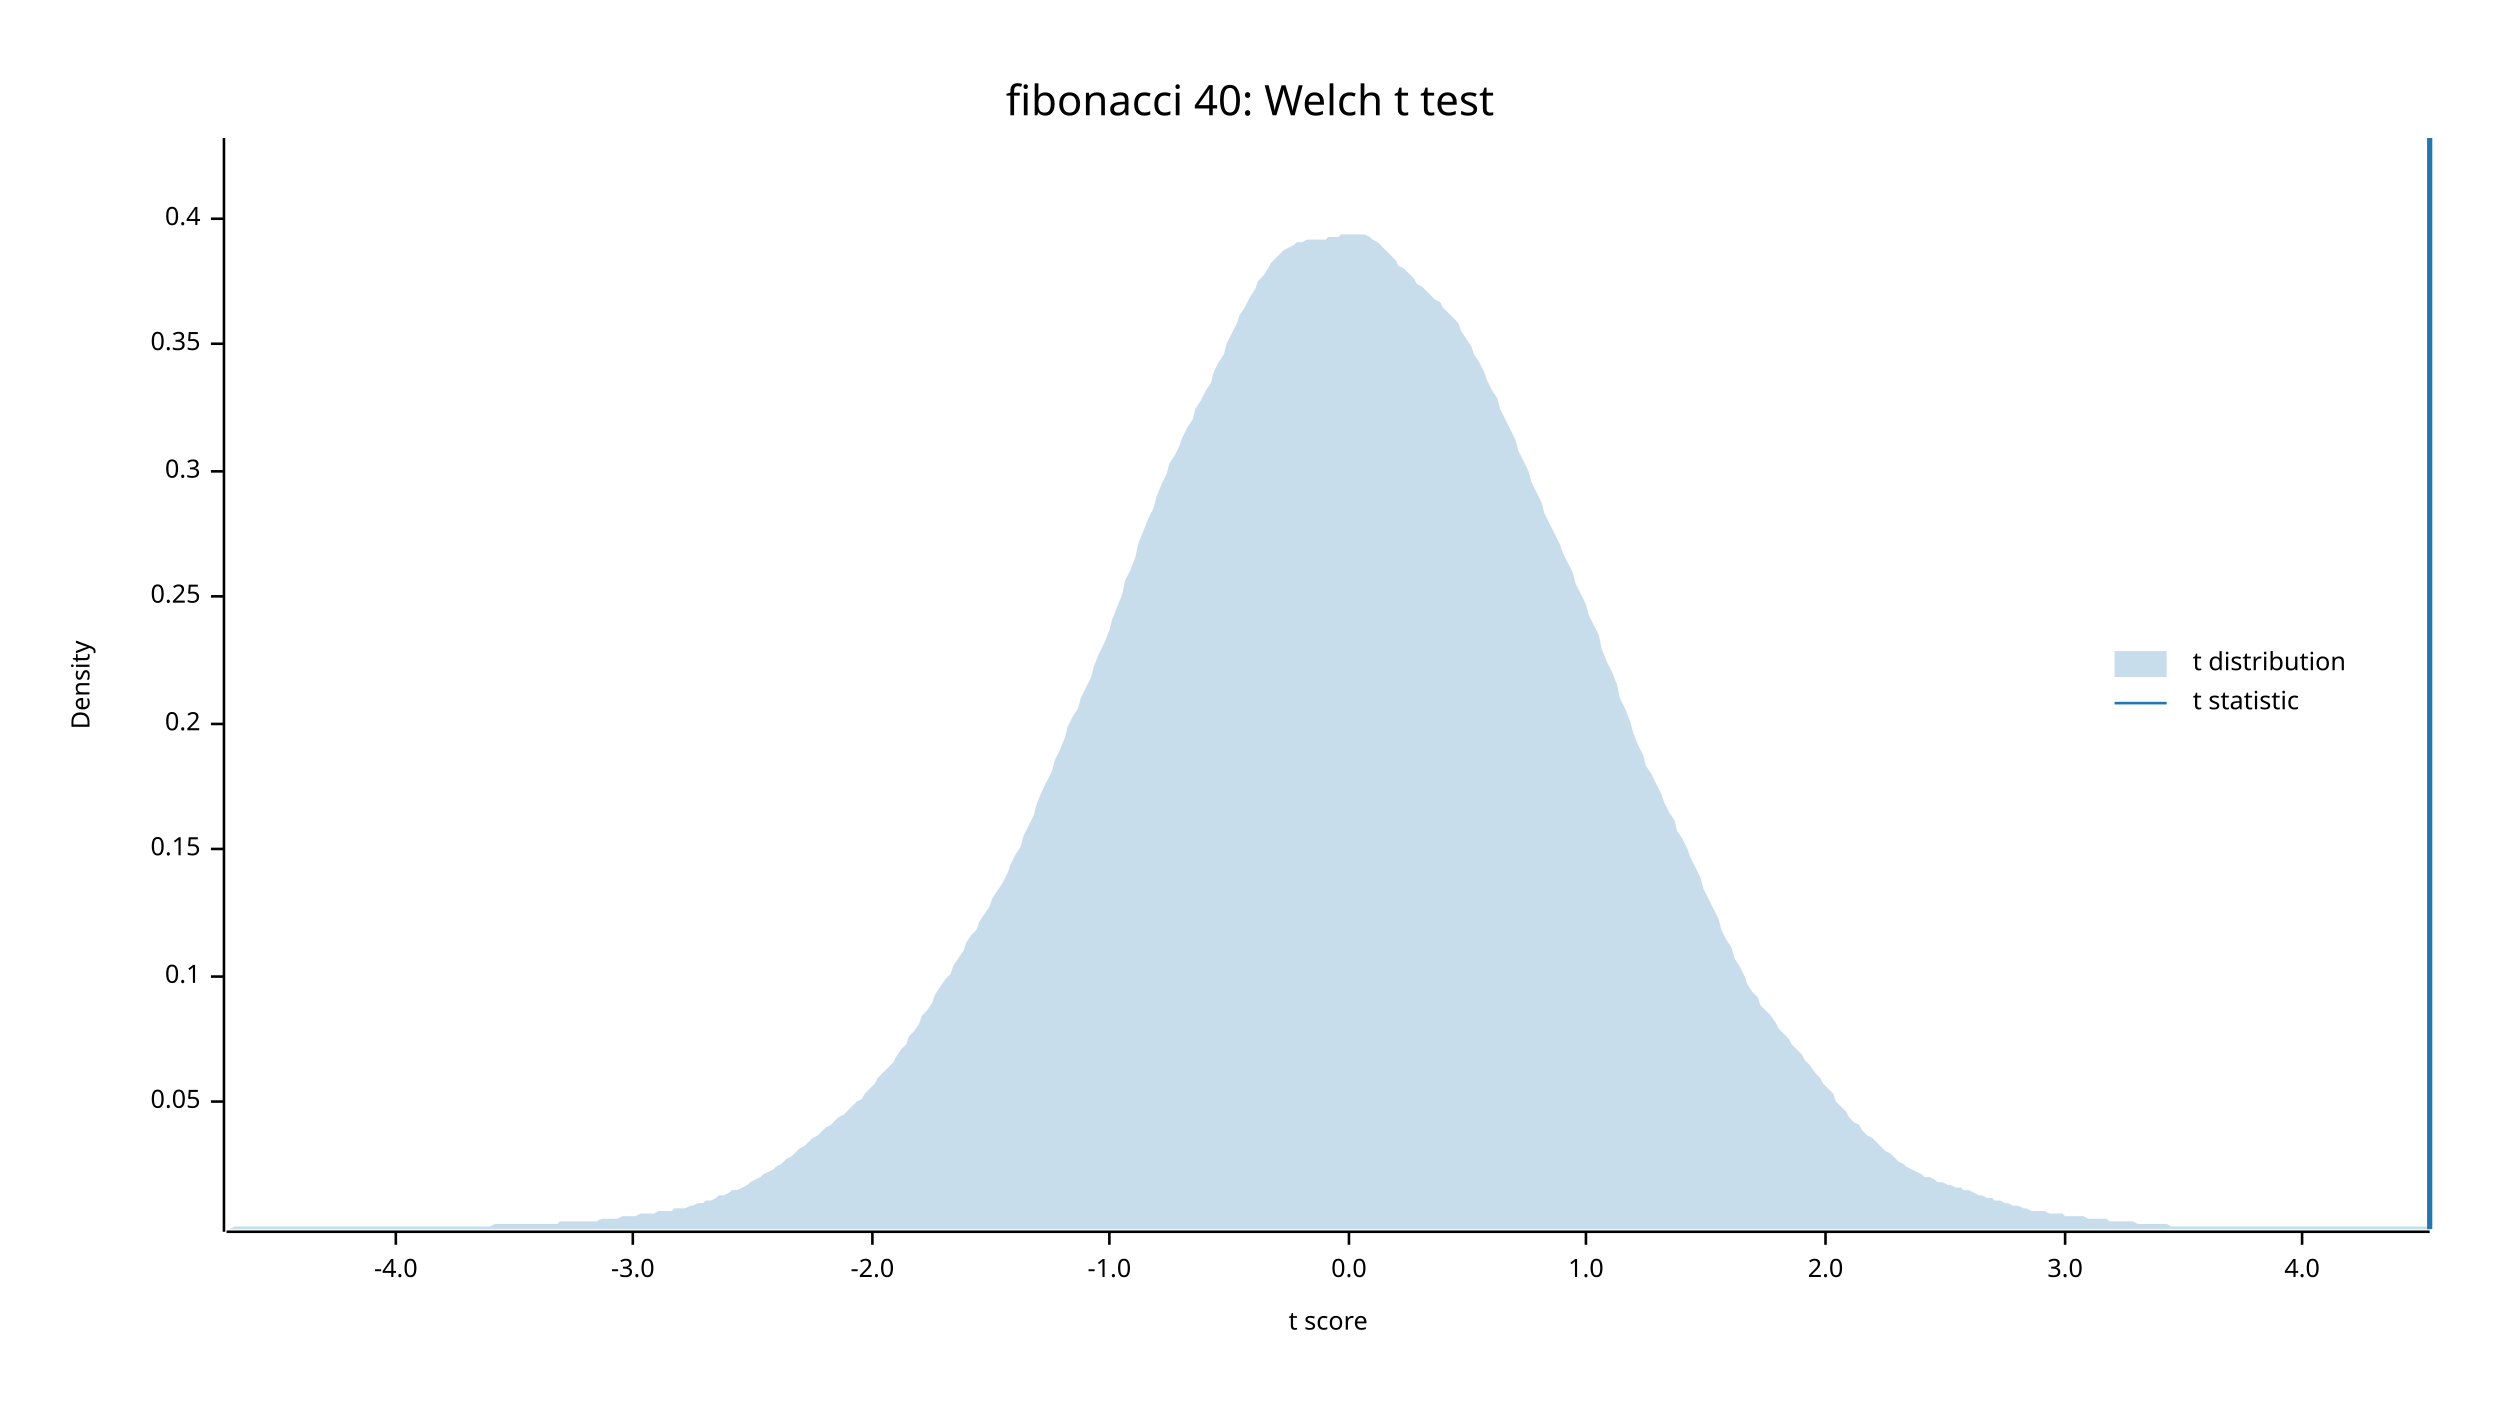
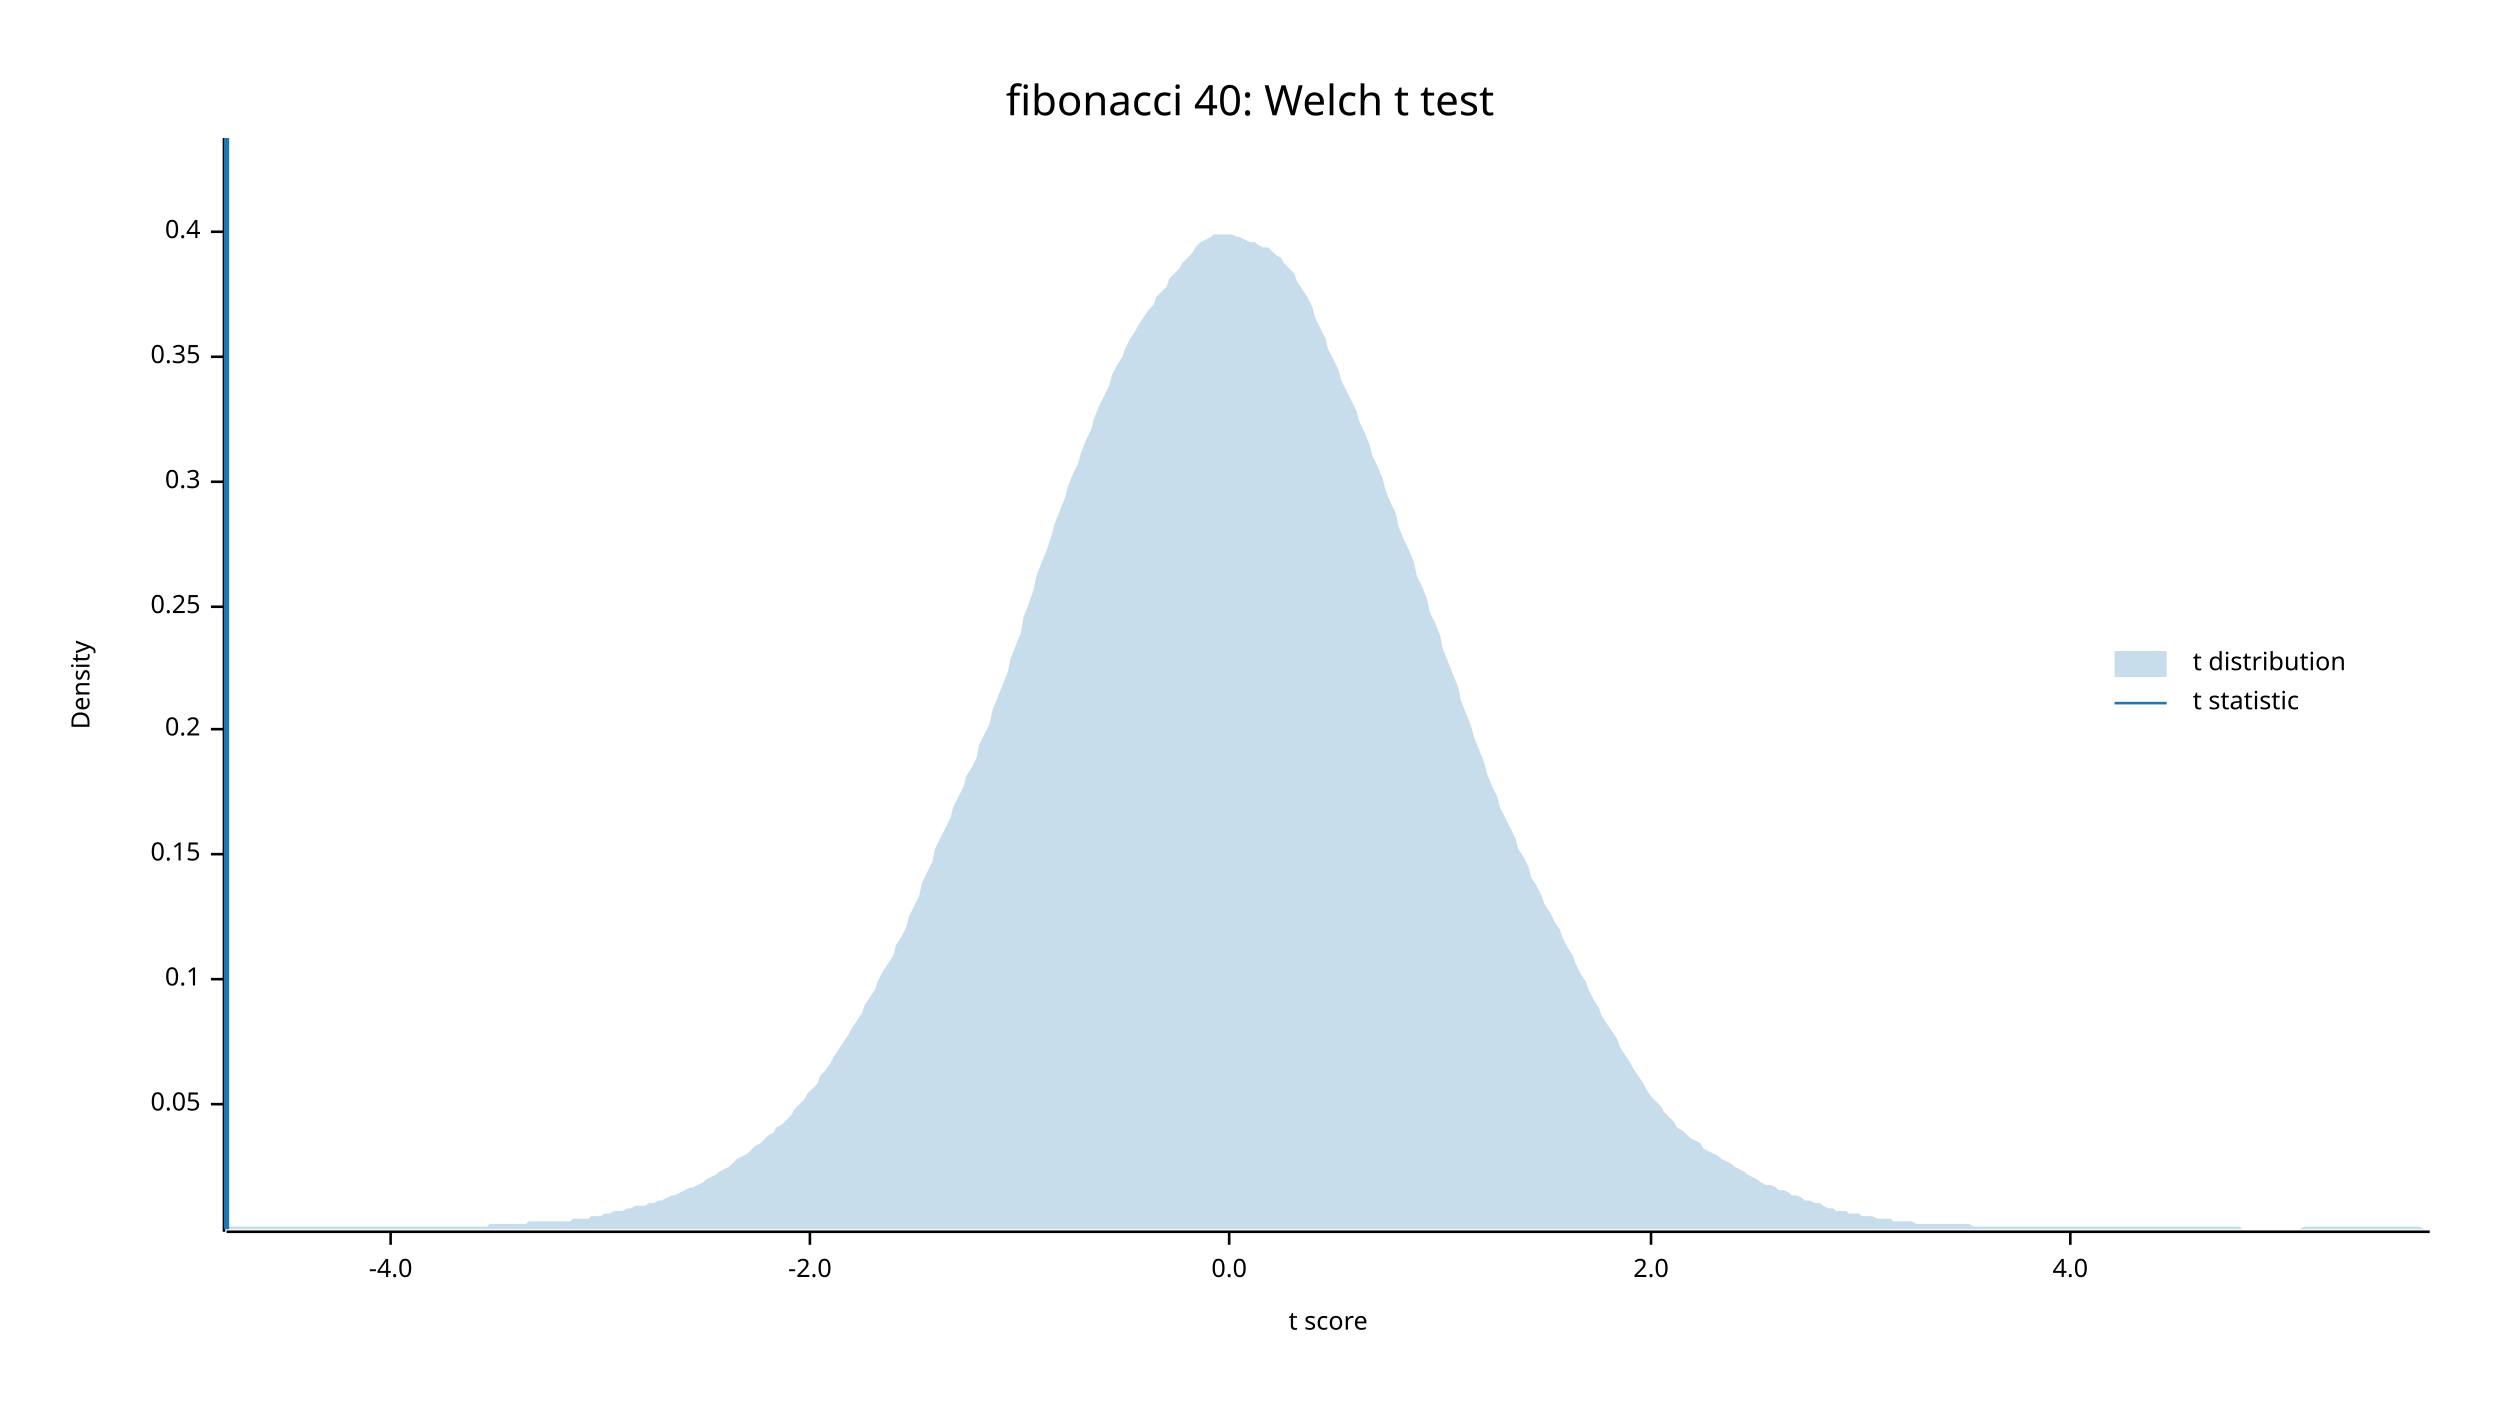
<svg xmlns="http://www.w3.org/2000/svg" width="960" height="540">
  <text x="480" y="32" dy="0.76em" text-anchor="middle" font-family="sans-serif" font-size="16.129" opacity="1" fill="#000000">
fibonacci 40: Welch t test
</text>
  <text x="27" y="263" dy="0.76em" text-anchor="middle" font-family="sans-serif" font-size="9.677" opacity="1" fill="#000000" transform="rotate(270, 27, 263)">
Density
</text>
  <text x="510" y="513" dy="-0.5ex" text-anchor="middle" font-family="sans-serif" font-size="9.677" opacity="1" fill="#000000">
t score
</text>
  <polyline fill="none" opacity="1" stroke="#000000" stroke-width="1" points="86,53 86,473 " />
-   <text x="77" y="423" dy="0.5ex" text-anchor="end" font-family="sans-serif" font-size="9.677" opacity="1" fill="#000000">
+   <text x="77" y="424" dy="0.5ex" text-anchor="end" font-family="sans-serif" font-size="9.677" opacity="1" fill="#000000">
0.05
</text>
-   <polyline fill="none" opacity="1" stroke="#000000" stroke-width="1" points="81,423 86,423 " />
-   <text x="77" y="375" dy="0.5ex" text-anchor="end" font-family="sans-serif" font-size="9.677" opacity="1" fill="#000000">
+   <polyline fill="none" opacity="1" stroke="#000000" stroke-width="1" points="81,424 86,424 " />
+   <text x="77" y="376" dy="0.5ex" text-anchor="end" font-family="sans-serif" font-size="9.677" opacity="1" fill="#000000">
0.1
</text>
-   <polyline fill="none" opacity="1" stroke="#000000" stroke-width="1" points="81,375 86,375 " />
-   <text x="77" y="326" dy="0.5ex" text-anchor="end" font-family="sans-serif" font-size="9.677" opacity="1" fill="#000000">
+   <polyline fill="none" opacity="1" stroke="#000000" stroke-width="1" points="81,376 86,376 " />
+   <text x="77" y="328" dy="0.5ex" text-anchor="end" font-family="sans-serif" font-size="9.677" opacity="1" fill="#000000">
0.15
</text>
-   <polyline fill="none" opacity="1" stroke="#000000" stroke-width="1" points="81,326 86,326 " />
-   <text x="77" y="278" dy="0.5ex" text-anchor="end" font-family="sans-serif" font-size="9.677" opacity="1" fill="#000000">
+   <polyline fill="none" opacity="1" stroke="#000000" stroke-width="1" points="81,328 86,328 " />
+   <text x="77" y="280" dy="0.5ex" text-anchor="end" font-family="sans-serif" font-size="9.677" opacity="1" fill="#000000">
0.2
</text>
-   <polyline fill="none" opacity="1" stroke="#000000" stroke-width="1" points="81,278 86,278 " />
-   <text x="77" y="229" dy="0.5ex" text-anchor="end" font-family="sans-serif" font-size="9.677" opacity="1" fill="#000000">
+   <polyline fill="none" opacity="1" stroke="#000000" stroke-width="1" points="81,280 86,280 " />
+   <text x="77" y="233" dy="0.5ex" text-anchor="end" font-family="sans-serif" font-size="9.677" opacity="1" fill="#000000">
0.25
</text>
-   <polyline fill="none" opacity="1" stroke="#000000" stroke-width="1" points="81,229 86,229 " />
-   <text x="77" y="181" dy="0.5ex" text-anchor="end" font-family="sans-serif" font-size="9.677" opacity="1" fill="#000000">
+   <polyline fill="none" opacity="1" stroke="#000000" stroke-width="1" points="81,233 86,233 " />
+   <text x="77" y="185" dy="0.5ex" text-anchor="end" font-family="sans-serif" font-size="9.677" opacity="1" fill="#000000">
0.3
</text>
-   <polyline fill="none" opacity="1" stroke="#000000" stroke-width="1" points="81,181 86,181 " />
-   <text x="77" y="132" dy="0.5ex" text-anchor="end" font-family="sans-serif" font-size="9.677" opacity="1" fill="#000000">
+   <polyline fill="none" opacity="1" stroke="#000000" stroke-width="1" points="81,185 86,185 " />
+   <text x="77" y="137" dy="0.5ex" text-anchor="end" font-family="sans-serif" font-size="9.677" opacity="1" fill="#000000">
0.35
</text>
-   <polyline fill="none" opacity="1" stroke="#000000" stroke-width="1" points="81,132 86,132 " />
-   <text x="77" y="84" dy="0.5ex" text-anchor="end" font-family="sans-serif" font-size="9.677" opacity="1" fill="#000000">
+   <polyline fill="none" opacity="1" stroke="#000000" stroke-width="1" points="81,137 86,137 " />
+   <text x="77" y="89" dy="0.5ex" text-anchor="end" font-family="sans-serif" font-size="9.677" opacity="1" fill="#000000">
0.4
</text>
-   <polyline fill="none" opacity="1" stroke="#000000" stroke-width="1" points="81,84 86,84 " />
+   <polyline fill="none" opacity="1" stroke="#000000" stroke-width="1" points="81,89 86,89 " />
  <polyline fill="none" opacity="1" stroke="#000000" stroke-width="1" points="87,473 933,473 " />
-   <text x="152" y="483" dy="0.76em" text-anchor="middle" font-family="sans-serif" font-size="9.677" opacity="1" fill="#000000">
+   <text x="150" y="483" dy="0.76em" text-anchor="middle" font-family="sans-serif" font-size="9.677" opacity="1" fill="#000000">
-4.0
</text>
-   <polyline fill="none" opacity="1" stroke="#000000" stroke-width="1" points="152,473 152,478 " />
-   <text x="243" y="483" dy="0.76em" text-anchor="middle" font-family="sans-serif" font-size="9.677" opacity="1" fill="#000000">
- -3.0
- </text>
-   <polyline fill="none" opacity="1" stroke="#000000" stroke-width="1" points="243,473 243,478 " />
-   <text x="335" y="483" dy="0.76em" text-anchor="middle" font-family="sans-serif" font-size="9.677" opacity="1" fill="#000000">
+   <polyline fill="none" opacity="1" stroke="#000000" stroke-width="1" points="150,473 150,478 " />
+   <text x="311" y="483" dy="0.76em" text-anchor="middle" font-family="sans-serif" font-size="9.677" opacity="1" fill="#000000">
-2.0
</text>
-   <polyline fill="none" opacity="1" stroke="#000000" stroke-width="1" points="335,473 335,478 " />
-   <text x="426" y="483" dy="0.76em" text-anchor="middle" font-family="sans-serif" font-size="9.677" opacity="1" fill="#000000">
- -1.0
- </text>
-   <polyline fill="none" opacity="1" stroke="#000000" stroke-width="1" points="426,473 426,478 " />
-   <text x="518" y="483" dy="0.76em" text-anchor="middle" font-family="sans-serif" font-size="9.677" opacity="1" fill="#000000">
+   <polyline fill="none" opacity="1" stroke="#000000" stroke-width="1" points="311,473 311,478 " />
+   <text x="472" y="483" dy="0.76em" text-anchor="middle" font-family="sans-serif" font-size="9.677" opacity="1" fill="#000000">
0.0
</text>
-   <polyline fill="none" opacity="1" stroke="#000000" stroke-width="1" points="518,473 518,478 " />
-   <text x="609" y="483" dy="0.76em" text-anchor="middle" font-family="sans-serif" font-size="9.677" opacity="1" fill="#000000">
- 1.0
- </text>
-   <polyline fill="none" opacity="1" stroke="#000000" stroke-width="1" points="609,473 609,478 " />
-   <text x="701" y="483" dy="0.76em" text-anchor="middle" font-family="sans-serif" font-size="9.677" opacity="1" fill="#000000">
+   <polyline fill="none" opacity="1" stroke="#000000" stroke-width="1" points="472,473 472,478 " />
+   <text x="634" y="483" dy="0.76em" text-anchor="middle" font-family="sans-serif" font-size="9.677" opacity="1" fill="#000000">
2.0
</text>
-   <polyline fill="none" opacity="1" stroke="#000000" stroke-width="1" points="701,473 701,478 " />
-   <text x="793" y="483" dy="0.76em" text-anchor="middle" font-family="sans-serif" font-size="9.677" opacity="1" fill="#000000">
- 3.0
- </text>
-   <polyline fill="none" opacity="1" stroke="#000000" stroke-width="1" points="793,473 793,478 " />
-   <text x="884" y="483" dy="0.76em" text-anchor="middle" font-family="sans-serif" font-size="9.677" opacity="1" fill="#000000">
+   <polyline fill="none" opacity="1" stroke="#000000" stroke-width="1" points="634,473 634,478 " />
+   <text x="795" y="483" dy="0.76em" text-anchor="middle" font-family="sans-serif" font-size="9.677" opacity="1" fill="#000000">
4.0
</text>
-   <polyline fill="none" opacity="1" stroke="#000000" stroke-width="1" points="884,473 884,478 " />
-   <polygon opacity="0.25" fill="#1F78B4" points="87,472 88,472 90,471 92,471 93,471 95,471 97,471 98,471 100,471 102,471 103,471 105,471 107,471 109,471 110,471 112,471 114,471 115,471 117,471 119,471 120,471 122,471 124,471 125,471 127,471 129,471 131,471 132,471 134,471 136,471 137,471 139,471 141,471 142,471 144,471 146,471 148,471 149,471 151,471 153,471 154,471 156,471 158,471 159,471 161,471 163,471 164,471 166,471 168,471 170,471 171,471 173,471 175,471 176,471 178,471 180,471 181,471 183,471 185,471 187,471 188,471 190,470 192,470 193,470 195,470 197,470 198,470 200,470 202,470 203,470 205,470 207,470 209,470 210,470 212,470 214,470 215,469 217,469 219,469 220,469 222,469 224,469 226,469 227,469 229,469 231,468 232,468 234,468 236,468 237,468 239,467 241,467 242,467 244,467 246,466 248,466 249,466 251,466 253,465 254,465 256,465 258,465 259,464 261,464 263,464 265,463 266,463 268,462 270,462 271,461 273,461 275,460 276,459 278,459 280,458 281,457 283,457 285,456 287,455 288,454 290,453 292,452 293,451 295,450 297,449 298,448 300,447 302,445 304,444 305,443 307,441 309,440 310,439 312,437 314,436 315,435 317,433 319,432 320,431 322,429 324,428 326,426 327,425 329,423 331,422 332,420 334,418 336,416 337,414 339,412 341,410 343,408 344,406 346,403 348,401 349,398 351,396 353,393 354,390 356,388 358,385 359,382 361,379 363,376 365,374 366,371 368,368 370,365 371,362 373,359 375,357 376,354 378,351 380,348 381,345 383,342 385,339 387,335 388,332 390,328 392,325 393,321 395,317 397,313 398,309 400,304 402,300 404,296 405,292 407,288 409,283 410,279 412,275 414,272 415,268 417,264 419,260 420,256 422,251 424,247 426,242 427,238 429,233 431,228 432,223 434,219 436,214 437,209 439,204 441,199 443,195 444,191 446,186 448,182 449,178 451,175 453,171 454,168 456,164 458,161 459,157 461,154 463,150 465,147 466,143 468,139 470,136 471,132 473,128 475,124 476,121 478,118 480,114 482,111 483,108 485,106 487,103 488,101 490,99 492,97 493,96 495,95 497,94 498,93 500,93 502,92 504,92 505,92 507,92 509,92 510,91 512,91 514,91 515,90 517,90 519,90 521,90 522,90 524,90 526,91 527,92 529,93 531,95 532,96 534,98 536,100 537,102 539,103 541,105 543,107 544,109 546,110 548,112 549,113 551,115 553,116 554,118 556,120 558,122 560,124 561,127 563,130 565,133 566,136 568,139 570,143 571,146 573,150 575,153 576,157 578,161 580,165 582,169 583,173 585,177 587,181 588,185 590,189 592,193 593,197 595,201 597,205 599,209 600,212 602,216 604,220 605,224 607,228 609,232 610,236 612,240 614,244 615,249 617,254 619,258 621,263 622,268 624,272 626,277 627,281 629,286 631,290 632,294 634,297 636,301 638,305 639,308 641,312 643,315 644,319 646,322 648,326 649,329 651,333 653,337 654,341 656,345 658,349 660,353 661,357 663,361 665,364 666,368 668,371 670,375 671,378 673,381 675,383 676,386 678,388 680,390 682,393 683,395 685,397 687,399 688,401 690,403 692,405 693,407 695,409 697,412 699,414 700,416 702,418 704,420 705,423 707,425 709,427 710,429 712,431 714,432 715,434 717,436 719,437 721,439 722,440 724,442 726,443 727,444 729,446 731,447 732,448 734,449 736,450 738,451 739,452 741,452 743,453 744,454 746,454 748,455 749,455 751,456 753,456 754,457 756,457 758,458 760,459 761,459 763,460 765,460 766,461 768,461 770,462 771,462 773,463 775,463 777,464 778,464 780,465 782,465 783,465 785,465 787,466 788,466 790,466 792,466 793,467 795,467 797,467 799,467 800,467 802,468 804,468 805,468 807,468 809,468 810,469 812,469 814,469 816,469 817,469 819,469 821,470 822,470 824,470 826,470 827,470 829,470 831,470 832,470 834,471 836,471 838,471 839,471 841,471 843,471 844,471 846,471 848,471 849,471 851,471 853,471 855,471 856,471 858,471 860,471 861,471 863,471 865,471 866,471 868,471 870,471 871,471 873,471 875,471 877,471 878,471 880,471 882,471 883,471 885,471 887,471 888,471 890,471 892,471 894,471 895,471 897,471 899,471 900,471 902,471 904,471 905,471 907,471 909,471 910,471 912,471 914,471 916,471 917,471 919,471 921,471 922,471 924,471 926,471 927,471 929,471 931,471 933,471 933,472 87,472 " />
-   <polyline fill="none" opacity="1" stroke="#1F78B4" stroke-width="2" points="933,472 933,53 " />
+   <polyline fill="none" opacity="1" stroke="#000000" stroke-width="1" points="795,473 795,478 " />
+   <polygon opacity="0.25" fill="#1F78B4" points="87,472 88,471 90,471 92,471 93,471 95,471 97,471 98,471 100,471 102,471 103,471 105,471 107,471 109,471 110,471 112,471 114,471 115,471 117,471 119,471 120,471 122,471 124,471 125,471 127,471 129,471 131,471 132,471 134,471 136,471 137,471 139,471 141,471 142,471 144,471 146,471 148,471 149,471 151,471 153,471 154,471 156,471 158,471 159,471 161,471 163,471 164,471 166,471 168,471 170,471 171,471 173,471 175,471 176,471 178,471 180,471 181,471 183,471 185,471 187,471 188,470 190,470 192,470 193,470 195,470 197,470 198,470 200,470 202,470 203,469 205,469 207,469 209,469 210,469 212,469 214,469 215,469 217,469 219,469 220,468 222,468 224,468 226,468 227,467 229,467 231,467 232,466 234,466 236,465 237,465 239,465 241,464 242,464 244,463 246,463 248,463 249,462 251,462 253,461 254,461 256,460 258,459 259,459 261,458 263,457 265,456 266,456 268,455 270,454 271,453 273,452 275,451 276,450 278,449 280,448 281,447 283,445 285,444 287,443 288,442 290,440 292,439 293,438 295,436 297,435 298,433 300,432 302,430 304,428 305,426 307,424 309,422 310,420 312,418 314,416 315,413 317,411 319,408 320,406 322,403 324,400 326,397 327,395 329,392 331,389 332,386 334,383 336,380 337,377 339,373 341,370 343,367 344,363 346,360 348,356 349,352 351,348 353,344 354,339 356,335 358,331 359,326 361,322 363,318 365,314 366,310 368,306 370,302 371,298 373,295 375,291 376,286 378,282 380,278 381,273 383,268 385,263 387,258 388,253 390,248 392,243 393,237 395,232 397,226 398,221 400,216 402,211 404,205 405,201 407,196 409,191 410,187 412,182 414,178 415,174 417,169 419,165 420,161 422,156 424,152 426,148 427,144 429,140 431,137 432,134 434,130 436,127 437,125 439,122 441,119 443,117 444,114 446,112 448,110 449,107 451,105 453,103 454,101 456,99 458,97 459,95 461,93 463,92 465,91 466,90 468,90 470,90 471,90 473,90 475,91 476,91 478,92 480,93 482,93 483,94 485,95 487,95 488,96 490,98 492,99 493,101 495,103 497,105 498,108 500,111 502,114 504,118 505,122 507,126 509,130 510,134 512,138 514,142 515,146 517,150 519,154 521,158 522,162 524,166 526,171 527,175 529,179 531,184 532,188 534,193 536,197 537,202 539,207 541,211 543,216 544,221 546,225 548,230 549,235 551,239 553,244 554,249 556,254 558,259 560,264 561,269 563,274 565,279 566,283 568,288 570,293 571,297 573,302 575,306 576,310 578,314 580,318 582,322 583,326 585,329 587,333 588,337 590,340 592,344 593,347 595,350 597,354 599,357 600,360 602,364 604,367 605,370 607,374 609,377 610,380 612,384 614,387 615,390 617,393 619,396 621,399 622,402 624,405 626,408 627,410 629,413 631,416 632,418 634,421 636,423 638,425 639,427 641,429 643,431 644,433 646,434 648,436 649,437 651,438 653,439 654,441 656,442 658,443 660,444 661,445 663,446 665,447 666,448 668,449 670,450 671,451 673,452 675,453 676,454 678,455 680,455 682,456 683,457 685,457 687,458 688,459 690,459 692,460 693,461 695,461 697,462 699,462 700,463 702,464 704,464 705,465 707,465 709,465 710,466 712,466 714,466 715,467 717,467 719,467 721,468 722,468 724,468 726,468 727,469 729,469 731,469 732,469 734,469 736,470 738,470 739,470 741,470 743,470 744,470 746,470 748,470 749,470 751,470 753,470 754,470 756,470 758,471 760,471 761,471 763,471 765,471 766,471 768,471 770,471 771,471 773,471 775,471 777,471 778,471 780,471 782,471 783,471 785,471 787,471 788,471 790,471 792,471 793,471 795,471 797,471 799,471 800,471 802,471 804,471 805,471 807,471 809,471 810,471 812,471 814,471 816,471 817,471 819,471 821,471 822,471 824,471 826,471 827,471 829,471 831,471 832,471 834,471 836,471 838,471 839,471 841,471 843,471 844,471 846,471 848,471 849,471 851,471 853,471 855,471 856,471 858,471 860,471 861,472 863,472 865,472 866,472 868,472 870,472 871,472 873,472 875,472 877,472 878,472 880,472 882,472 883,472 885,471 887,471 888,471 890,471 892,471 894,471 895,471 897,471 899,471 900,471 902,471 904,471 905,471 907,471 909,471 910,471 912,471 914,471 916,471 917,471 919,471 921,471 922,471 924,471 926,471 927,471 929,471 931,472 933,472 933,472 87,472 " />
+   <polyline fill="none" opacity="1" stroke="#1F78B4" stroke-width="2" points="87,472 87,53 " />
  <text x="842" y="250" dy="0.76em" text-anchor="start" font-family="sans-serif" font-size="9.677" opacity="1" fill="#000000">
t distribution
</text>
  <text x="842" y="265" dy="0.76em" text-anchor="start" font-family="sans-serif" font-size="9.677" opacity="1" fill="#000000">
t statistic
</text>
  <rect x="812" y="250" width="20" height="10" opacity="0.25" fill="#1F78B4" stroke="none" />
  <polyline fill="none" opacity="1" stroke="#1F78B4" stroke-width="1" points="812,270 832,270 " />
</svg>
